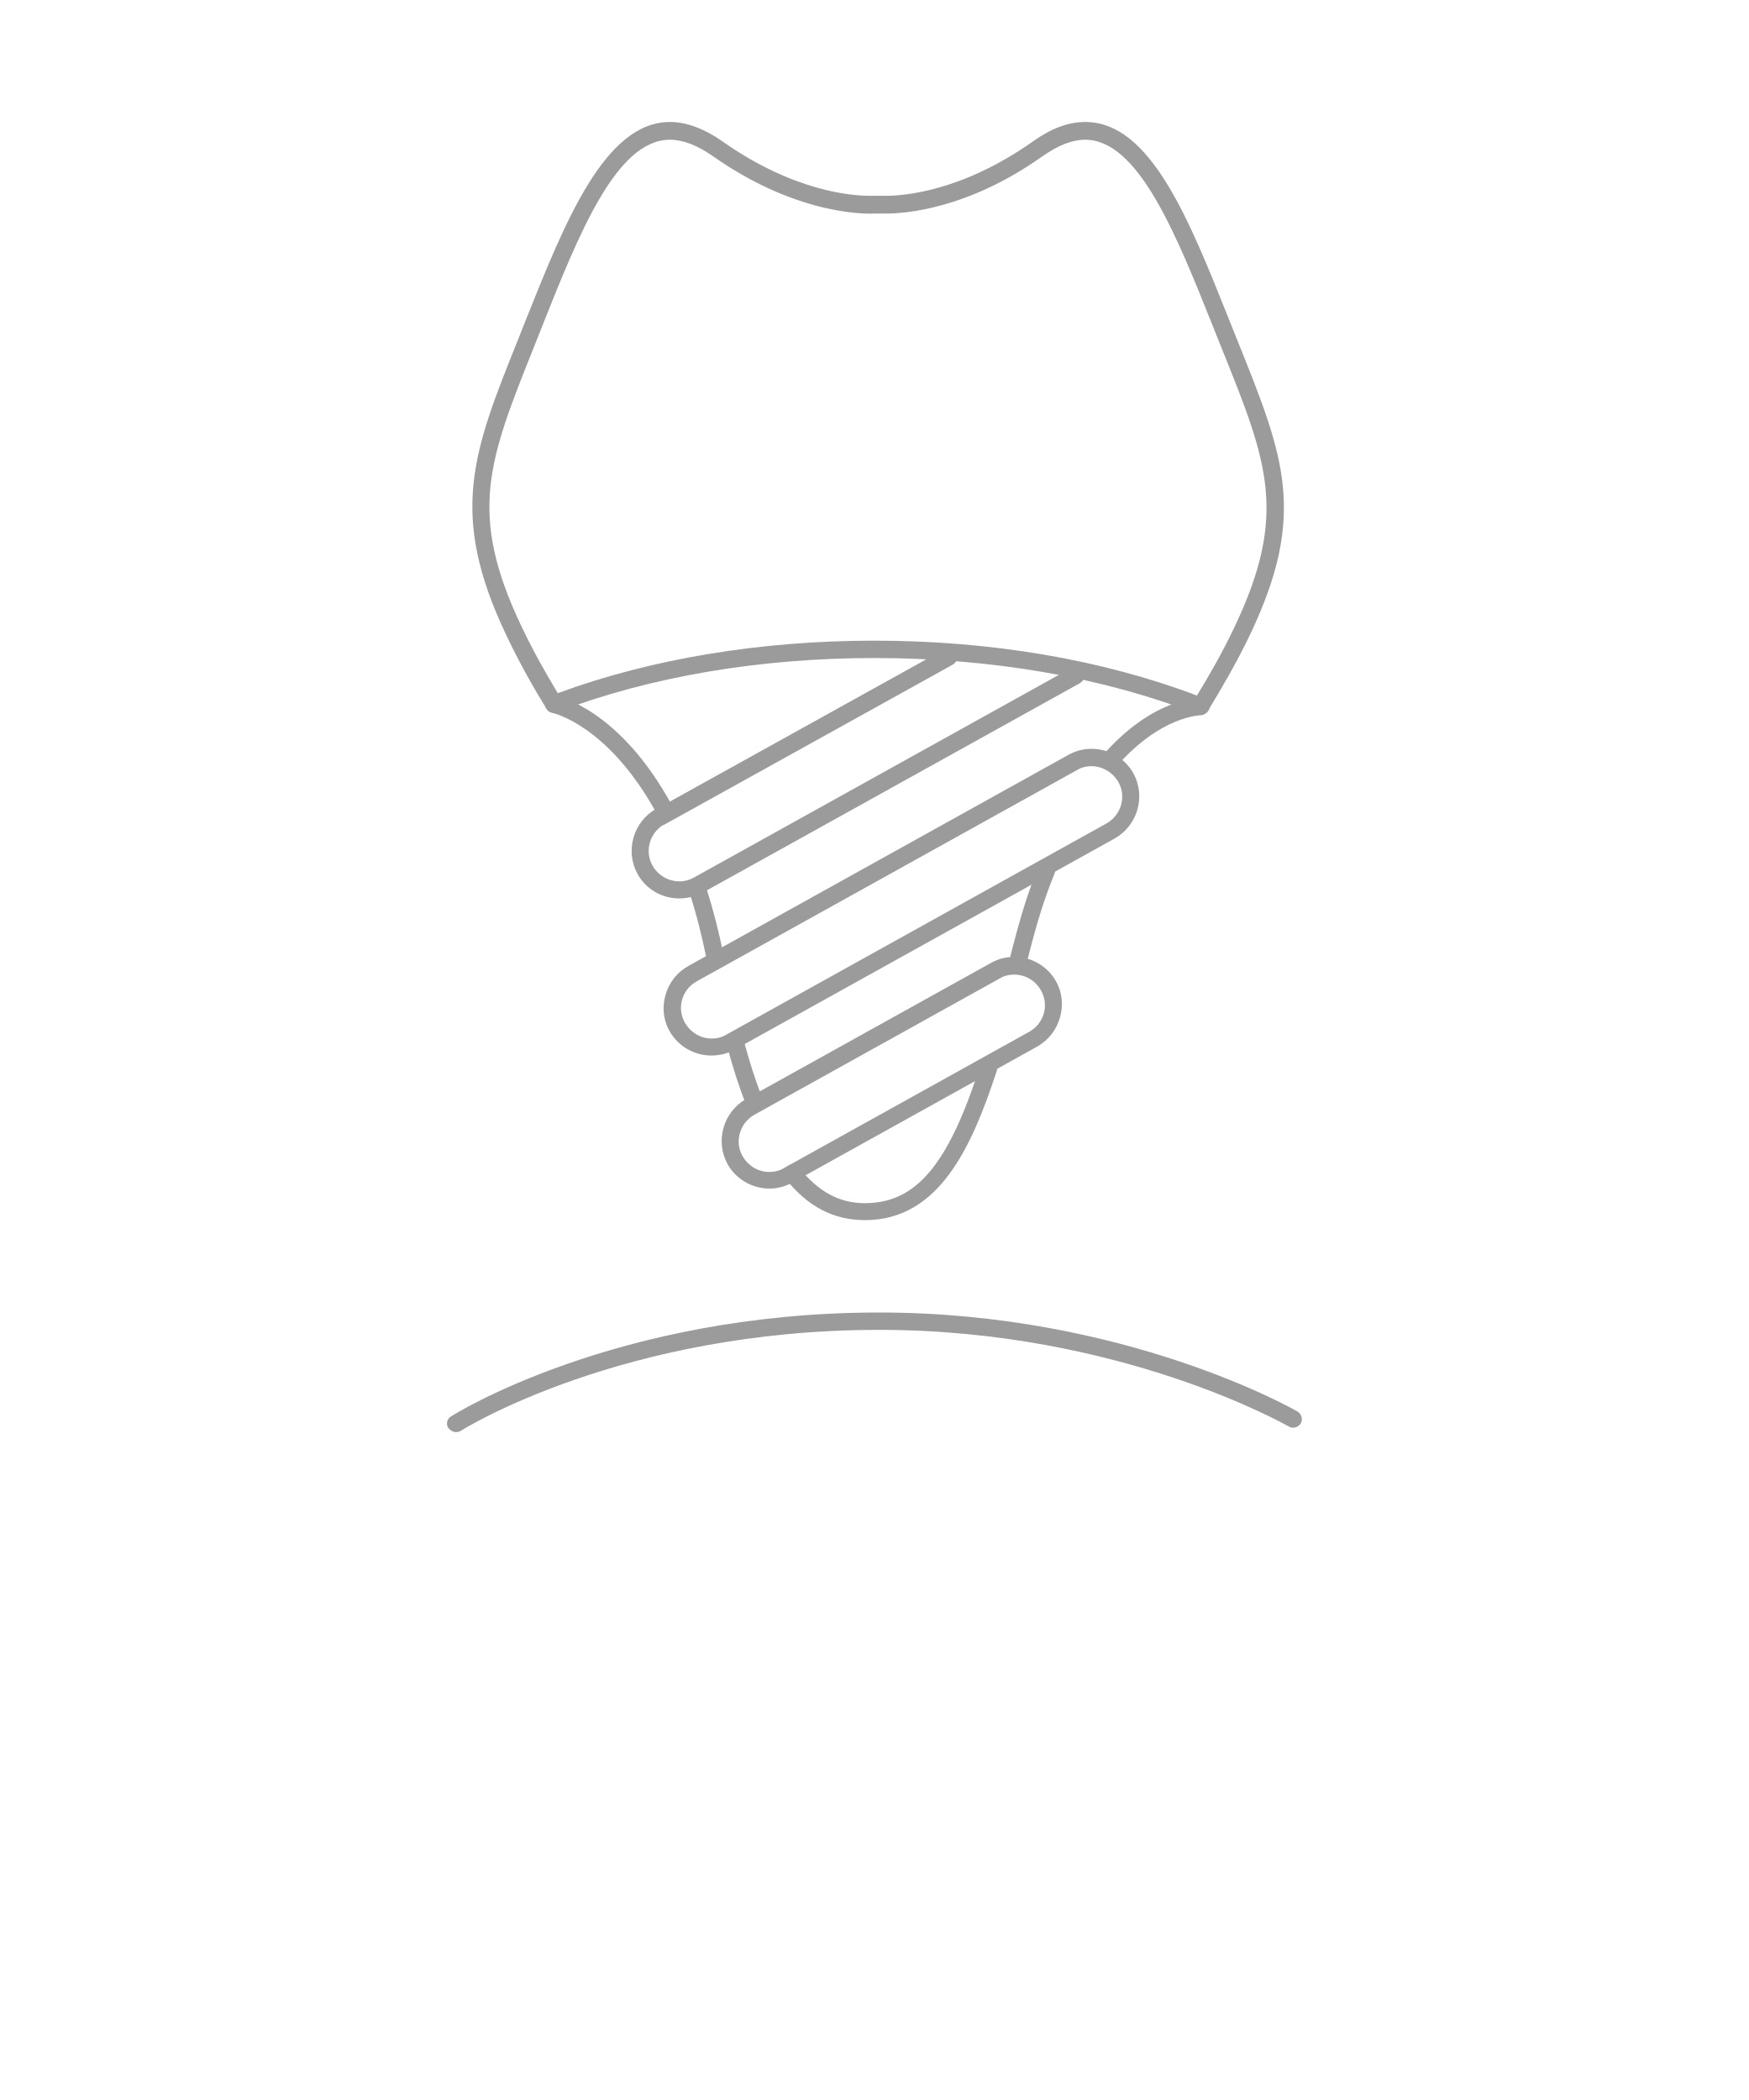
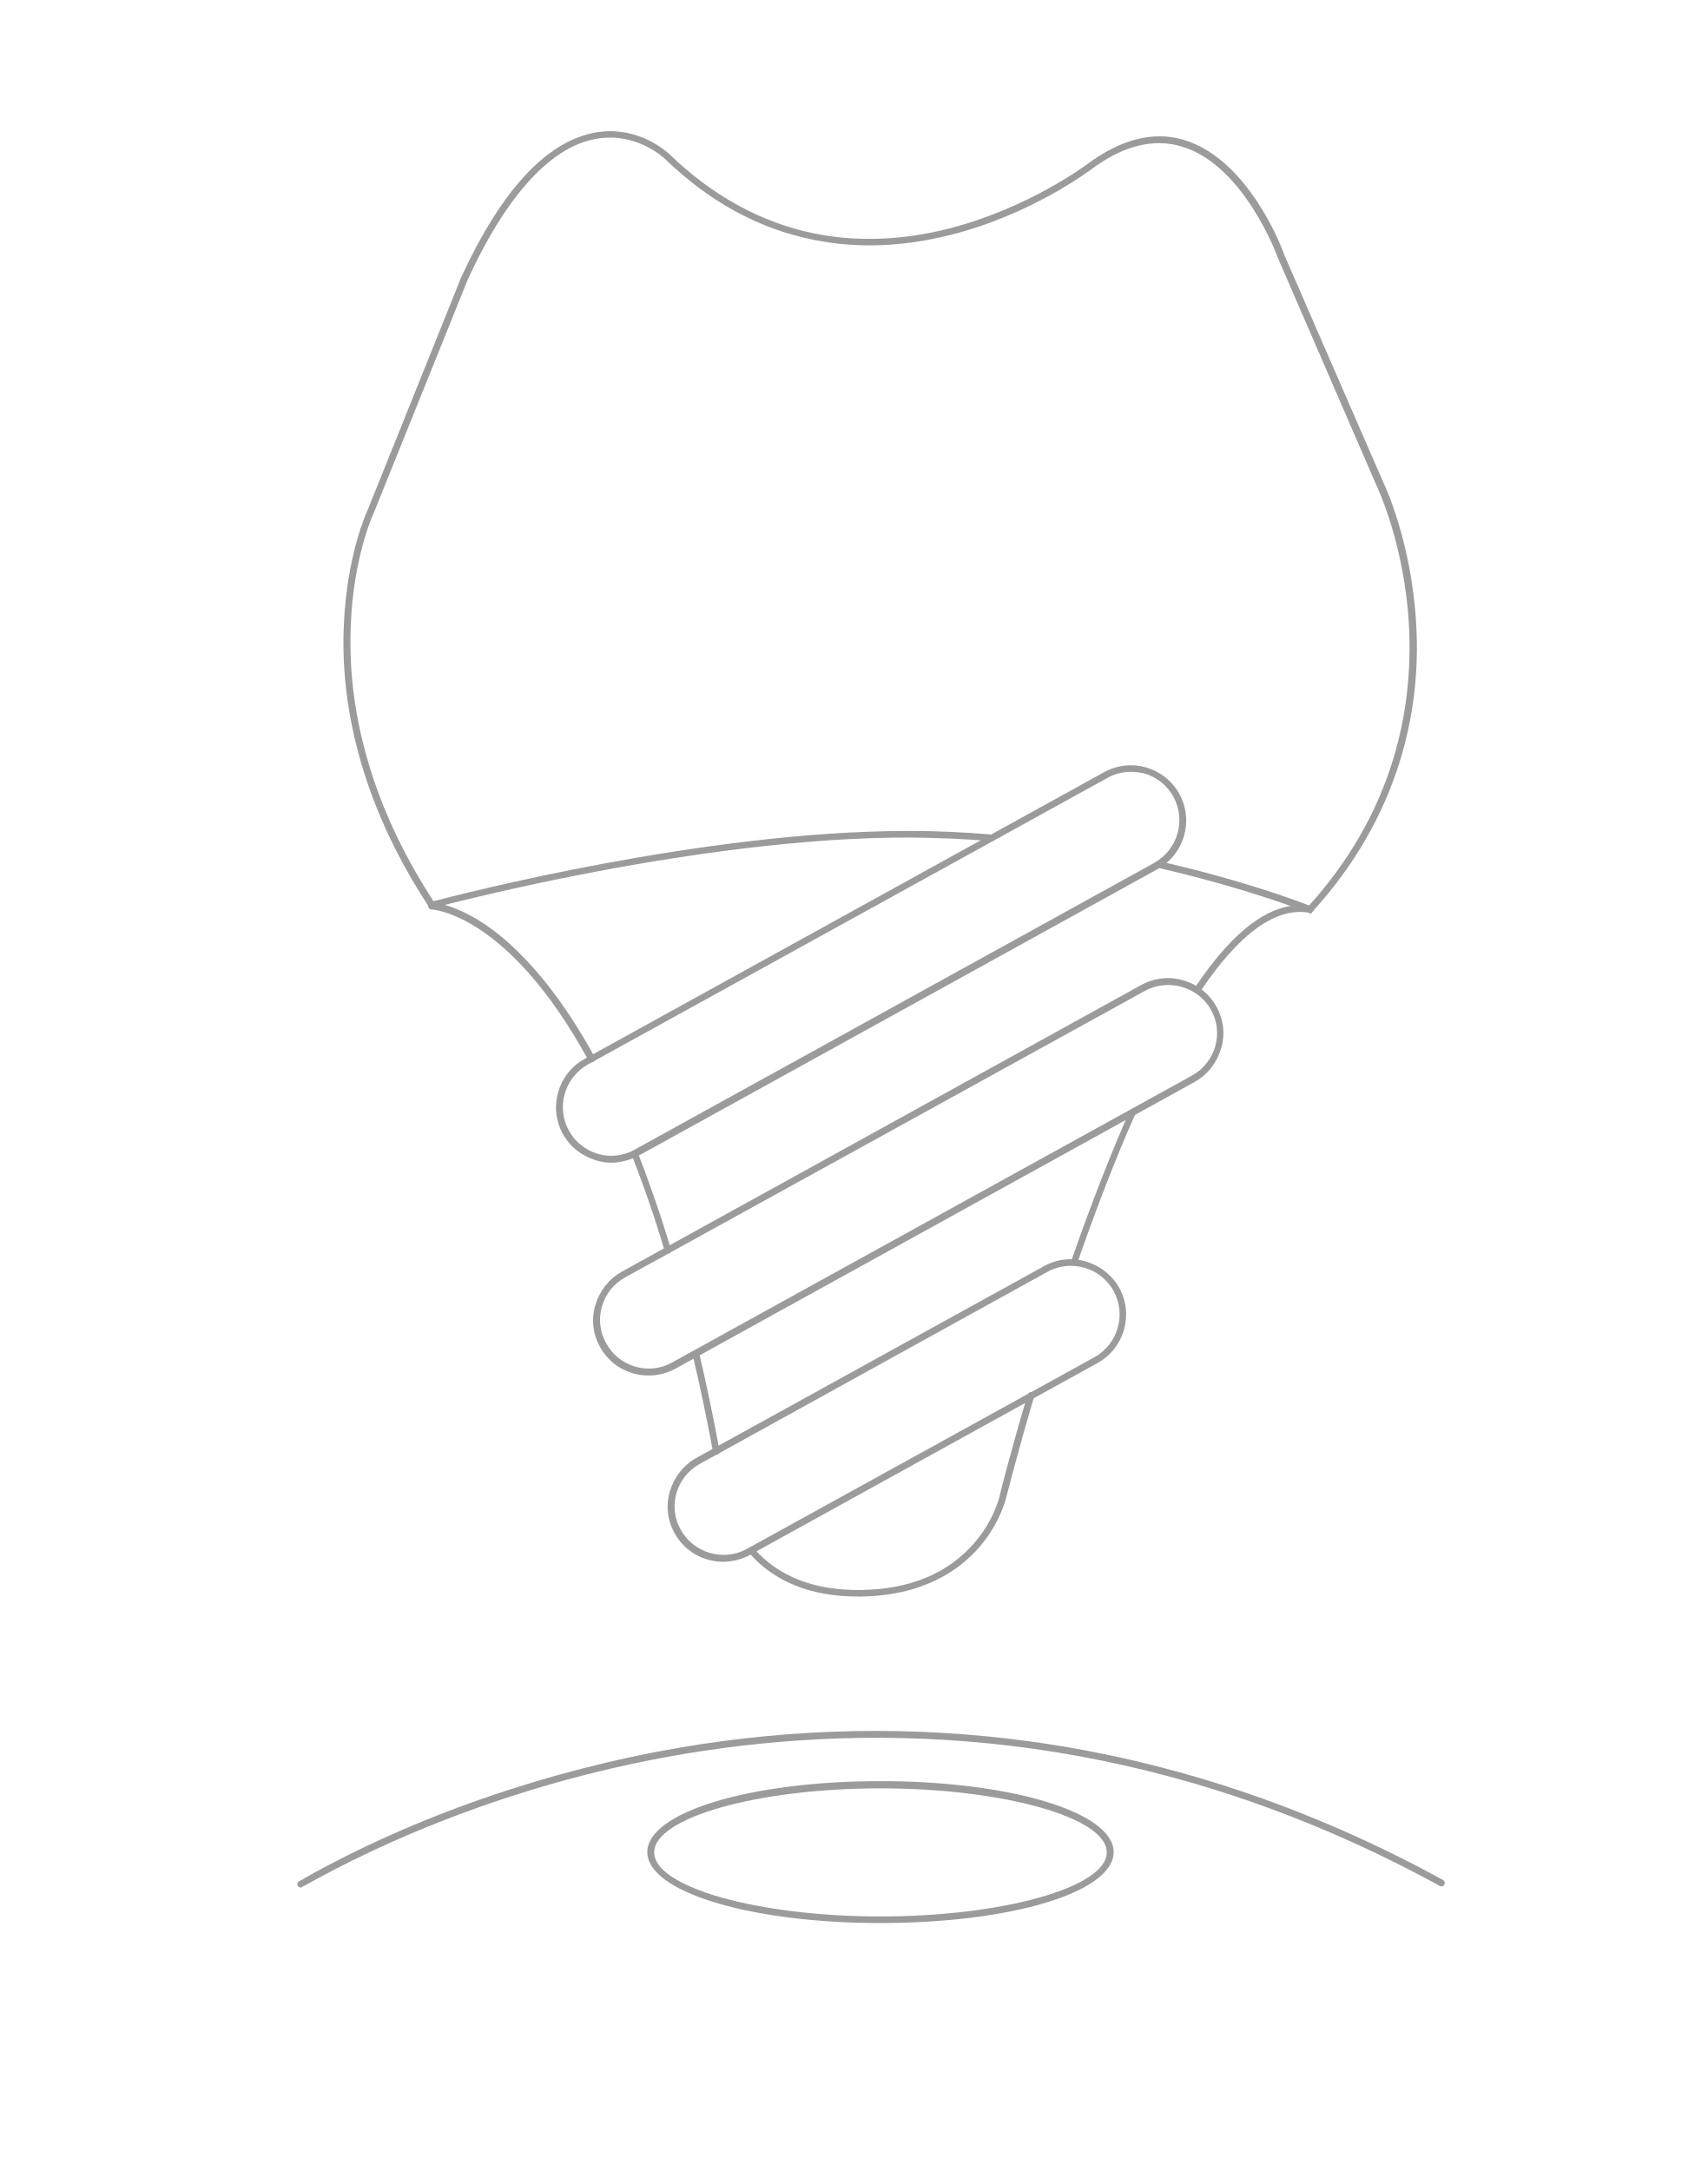
- <svg xmlns="http://www.w3.org/2000/svg" id="Layer_1" viewBox="-598 300 443 532" enable-background="new -598 300 443 532">
-   <style>.st0{fill:#9b9b9b}.st1{filter:url(#Adobe_OpacityMaskFilter)}.st2{fill:none}.st3{mask:url(#b);fill:#9b9b9b}</style>
-   <path class="st0" d="M-376.5 462.3c29.5 0 57.7 4.8 81.7 13.9 3-4.9 6.3-10.6 9.4-17.1 13.8-28.9 8.5-42-3.1-70.8l-2.2-5.5c-9.3-23.3-18.9-47.4-32.4-47.4-3.3 0-6.8 1.4-10.7 4.1-19.1 13.6-35.2 14.6-39.7 14.6h-3c-.1 0-18.5 1.3-41-14.6-3.9-2.7-7.5-4.1-10.8-4.1-13.6 0-23.1 24-32.3 47.1l-2.1 5.3c-11.6 29-16.9 42.2-3.1 71.1 3 6.3 6.2 11.9 9.1 16.7 23.6-8.7 51.3-13.3 80.2-13.3m82.6 18.8c-.3 0-.5 0-.8-.2-23.8-9.3-52.1-14.2-81.8-14.2-29 0-56.8 4.7-80.4 13.7-1 .4-2.1 0-2.7-.9-3.2-5.2-6.8-11.5-10.2-18.7-14.6-30.7-8.4-46.3 3-74.7l2.1-5.3c9.8-24.5 19.9-49.9 36.4-49.9 4.2 0 8.7 1.7 13.3 4.9 18.1 12.8 33 13.8 37.2 13.8h4.3c4.2 0 19.1-1 37.2-13.8 4.6-3.3 9-4.9 13.2-4.9 16.5 0 26.2 24.4 36.5 50.2l2.2 5.5c11.7 29.1 17.6 43.7 3 74.3-3.5 7.3-7.3 13.7-10.5 19-.5.8-1.3 1.2-2 1.2M-482.5 662.8c-.7 0-1.4-.4-1.9-1-.7-1-.4-2.4.7-3 .4-.3 41.7-26.3 108.4-26.3 62.4 0 105.5 24.8 106 25.1 1 .6 1.4 2 .8 3-.6 1-2 1.4-3 .8-.4-.2-42.6-24.5-103.8-24.5-65.2 0-105.6 25.3-106 25.6-.4.2-.8.3-1.2.3" />
-   <g transform="translate(64 310.92)">
-     <defs>
-       <filter id="Adobe_OpacityMaskFilter" filterUnits="userSpaceOnUse" x="-484.1" y="331.2" width="90.8" height="28.8">
-         <feColorMatrix values="1 0 0 0 0 0 1 0 0 0 0 0 1 0 0 0 0 0 1 0" />
-       </filter>
-     </defs>
-     <mask maskUnits="userSpaceOnUse" x="-484.1" y="331.2" width="90.8" height="28.8" id="b">
-       <g class="st1">
-         <path id="a" class="st2" d="M-484.1 360h90.8v-28.8h-90.8V360z" />
-       </g>
-     </mask>
-     <path class="st3" d="M-438.7 335.6c-25 0-41 5.9-41 10s16 10 41 10 41-5.9 41-10-16-10-41-10m0 24.4c-22.5 0-45.4-4.9-45.4-14.4s22.8-14.4 45.4-14.4c22.5 0 45.4 5 45.4 14.4 0 9.5-22.9 14.4-45.4 14.4" />
-   </g>
-   <path class="st0" d="M-317.1 495c-.5 0-1-.2-1.4-.5-.9-.8-1-2.2-.2-3.1 12.7-14.6 24.4-14.6 24.9-14.6 1.2 0 2.2 1 2.2 2.2 0 1.2-1.1 2.1-2.2 2.2-.1 0-10.2.1-21.5 13.1-.5.4-1.2.7-1.8.7M-339.9 544.8c-.2 0-.4 0-.5-.1-1.2-.3-1.9-1.5-1.6-2.7 2.5-9.8 4.3-15.7 7-22.3.5-1.1 1.7-1.7 2.9-1.2 1.1.5 1.7 1.7 1.2 2.9-2.6 6.4-4.4 12.1-6.8 21.7-.4 1.1-1.3 1.7-2.2 1.7M-378.9 609.1c-7.9 0-14.5-3.4-20.1-10.5-.8-1-.6-2.3.4-3.1.9-.8 2.3-.6 3.1.4 4.8 6 10.1 8.9 16.6 8.9 13 0 21.2-9.8 29.2-34.9.4-1.2 1.6-1.8 2.8-1.4 1.2.4 1.8 1.6 1.4 2.8-6.4 19.5-14.7 37.8-33.4 37.8M-407.1 580.8c-.9 0-1.7-.5-2.1-1.4-1.8-4.8-3-8.4-4.7-14.7-.3-1.2.4-2.4 1.6-2.7 1.2-.3 2.4.4 2.7 1.6 1.7 6.2 2.8 9.6 4.6 14.3.4 1.1-.1 2.4-1.3 2.8-.3.1-.5.1-.8.1M-416.8 544.8c-1 0-1.9-.7-2.2-1.8-1.2-5.9-2.6-11.5-4.3-16.7-.4-1.2.3-2.4 1.4-2.8 1.2-.4 2.4.3 2.8 1.4 1.7 5.3 3.2 11.1 4.4 17.1.2 1.2-.5 2.4-1.7 2.6-.1.2-.2.2-.4.2M-429.8 507.1c-.8 0-1.5-.4-1.9-1.1-12.3-22.4-26.3-25.4-26.4-25.4-1.2-.2-2-1.4-1.7-2.6s1.4-2 2.6-1.7c.7.1 16.2 3.4 29.4 27.7.6 1.1.2 2.4-.9 3-.4.1-.7.1-1.1.1" />
-   <path class="st0" d="M-430.8 509.1c-.8 0-1.5-.4-1.9-1.1-.6-1.1-.2-2.4.9-3l73-40.5c1.1-.6 2.4-.2 3 .9.6 1.1.2 2.4-.9 3l-73 40.5c-.3.1-.7.2-1.1.2" />
-   <path class="st0" d="M-425.9 527.6c-4.3 0-8.4-2.2-10.6-6.2-3.2-5.8-1.1-13.2 4.7-16.5 1.1-.6 2.4-.2 3 .9.6 1.1.2 2.4-.9 3-3.7 2.1-5.1 6.8-3 10.5 2.1 3.7 6.8 5.1 10.5 3l95.6-53.1c1.1-.6 2.4-.2 3 .9.6 1.1.2 2.4-.9 3l-95.6 53.1c-1.8.9-3.8 1.4-5.8 1.4M-321.5 494.1c-1.3 0-2.6.3-3.7 1l-96.3 53.5c-1.8 1-3.1 2.6-3.7 4.6s-.3 4.1.7 5.9c1.4 2.4 3.9 4 6.8 4 1.3 0 2.6-.3 3.7-1l96.3-53.5c3.7-2.1 5.1-6.8 3-10.5-1.4-2.4-4-4-6.8-4m-96.3 73.3c-4.4 0-8.5-2.4-10.6-6.2-1.6-2.8-1.9-6.1-1-9.2.9-3.1 2.9-5.7 5.8-7.3l96.3-53.5c1.8-1 3.8-1.5 5.8-1.5 4.4 0 8.5 2.4 10.6 6.2 3.2 5.8 1.1 13.2-4.7 16.5l-96.3 53.5c-1.8 1-3.8 1.5-5.9 1.5M-341.1 546.9c-1.3 0-2.6.3-3.7 1l-62.1 34.5c-3.7 2.1-5.1 6.8-3 10.5 1.4 2.4 3.9 4 6.8 4 1.3 0 2.6-.3 3.7-1l62.1-34.5c1.8-1 3.1-2.6 3.7-4.6.6-2 .3-4.1-.7-5.9-1.4-2.5-4-4-6.8-4m-62 54.2c-4.4 0-8.5-2.4-10.6-6.2-3.2-5.8-1.1-13.2 4.7-16.5l62.1-34.5c1.8-1 3.8-1.5 5.8-1.5 4.4 0 8.5 2.4 10.6 6.2 1.6 2.8 1.9 6.1 1 9.2-.9 3.1-2.9 5.7-5.7 7.3l-62.1 34.5c-1.8 1-3.8 1.5-5.8 1.5" />
+ <svg xmlns="http://www.w3.org/2000/svg" id="Layer_1" viewBox="-149 299.5 520 661">
+   <style>.st0{fill:#9b9b9b}</style>
+   <path class="st0" d="M250.2 577.7l-.7-.3c-.2-.1-18.5-7.4-46-13.7-.5-.1-.9-.7-.8-1.2.1-.6.7-.9 1.2-.8 24.8 5.6 42.2 12.1 45.7 13.5 12.1-13.4 20.7-28.4 25.6-44.5 4-13.1 5.6-26.9 4.8-41.2-1.4-24.3-9.6-41.6-9.7-41.8L240.1 378c0-.1-2.6-7.2-7.5-14.9-4.5-7.1-11.9-16.1-21.8-19-8.7-2.6-18-.2-27.7 7.1-.2.1-17.9 13.6-42.6 19.8-14.6 3.7-28.6 4.2-41.8 1.5-16.6-3.3-31.8-11.6-45.3-24.7-.1-.1-8.7-8.3-21-6-6.2 1.1-12.3 4.7-18.2 10.6-7.3 7.3-14.3 18.1-20.8 32.3L-35 455.2c-.1.1-6.4 13.5-7.2 34.8-.5 12.5.9 25.2 4.3 37.9 4.1 15.6 11.2 31.1 20.9 46 8-2.1 82.5-21.4 144.4-21.4h1.3c7.9 0 16.1.4 24.3 1.1.6 0 1 .5.9 1.1 0 .6-.5 1-1.1.9-8.2-.7-16.3-1-24.1-1.1-65.2-.3-145.2 21.3-146 21.5l-.7.2-.4-.6c-10.1-15.4-17.4-31.3-21.6-47.3-3.4-12.8-4.9-25.8-4.3-38.5.9-21.4 7-34.5 7.4-35.4L-8.6 384c12.2-26.5 25.9-41.3 40.6-44.1 13.4-2.5 22.4 6.2 22.8 6.5C68 359.2 82.9 367.3 99 370.6c12.9 2.6 26.7 2.1 40.9-1.5 24.3-6.2 41.8-19.4 42-19.5 10.3-7.7 20.2-10.3 29.6-7.5 19.9 6 30.1 33.5 30.6 35.1l30.3 69.6c.1.1 8.4 17.7 9.8 42.4.9 14.5-.8 28.6-4.9 41.9-5.1 16.6-14 32.1-26.6 45.9l-.5.7zM-57.4 874.2c-.4 0-.8-.2-1-.7-.2-.5.1-1.1.6-1.3.2-.1.9-.4 1.6-.9 33.4-18.8 74-32.8 114.2-39.7 35.6-6.1 71.5-6.7 106.6-1.9 43.1 5.9 85.5 20.1 125.8 42.2.5.3.7.9.4 1.4-.3.5-.9.7-1.4.4-162.3-88.8-304.9-22.9-344.7-.6-1.3.7-1.7.9-2 1 .2.1.1.1-.1.1z" />
+   <path class="st0" d="M119.1 885c-39.8 0-71-9.5-71-21.6 0-12.1 31.2-21.6 71-21.6s71 9.5 71 21.6c0 12.2-31.1 21.6-71 21.6zm0-41c-37.4 0-68.9 8.9-68.9 19.5S81.8 883 119.1 883s68.9-8.9 68.9-19.5c.1-10.6-31.5-19.5-68.9-19.5zM48.5 718.3c-6 0-11.7-3.1-14.8-8.7-2.2-4-2.7-8.5-1.4-12.8 1.3-4.3 4.1-7.9 8-10.1l158.2-87.3c8.2-4.5 18.4-1.5 22.9 6.6 2.2 4 2.7 8.5 1.4 12.8s-4.1 7.9-8 10.1L56.7 716.2c-2.6 1.4-5.4 2.1-8.2 2.1zm158.2-118.9c-2.4 0-4.9.6-7.1 1.8L41.4 688.4c-3.5 1.9-6 5.1-7.1 8.8-1.1 3.8-.7 7.8 1.3 11.3 1.9 3.5 5.1 6 8.8 7.1 3.8 1.1 7.8.7 11.3-1.3L213.9 627c3.5-1.9 6-5.1 7.1-8.8 1.1-3.8.7-7.8-1.3-11.3-2.7-4.8-7.8-7.5-13-7.5zM71.2 775c-6 0-11.7-3.1-14.8-8.7-2.2-4-2.7-8.5-1.4-12.8s4.1-7.9 8-10.1L168.9 685c4-2.2 8.5-2.7 12.8-1.4 4.3 1.3 7.9 4.1 10.1 8 4.5 8.2 1.5 18.4-6.6 22.9L79.4 772.9c-2.6 1.4-5.4 2.1-8.2 2.1zm105.9-90.1c-2.5 0-4.9.6-7.1 1.8L64.1 745.2c-3.5 1.9-6 5.1-7.1 8.8-1.1 3.8-.7 7.8 1.3 11.3 4 7.1 13 9.7 20.1 5.8l105.9-58.4c7.1-4 9.7-13 5.8-20.1-1.9-3.5-5.1-6-8.8-7.1-1.5-.4-2.9-.6-4.2-.6zm7.6 28.7z" />
+   <path class="st0" d="M215.6 602c-.2 0-.4 0-.6-.2-.4-.3-.6-.9-.3-1.4 12.4-18.6 24.3-27 35.4-25 .6.1.9.6.8 1.2-.1.6-.6.9-1.2.8-10.2-1.8-21.4 6.3-33.3 24.1-.2.4-.5.5-.8.5zM178.1 684.7h-.3c-.5-.2-.8-.8-.6-1.3 5.9-17 11.9-32.3 17.7-45.5.2-.5.8-.7 1.3-.5.5.2.7.8.5 1.3-5.9 13.2-11.8 28.5-17.7 45.4-.1.3-.5.6-.9.6zM112.3 785.6c-14.4 0-25.6-4.5-33.3-13.4-.4-.4-.3-1.1.1-1.4.4-.4 1.1-.3 1.4.1 7.5 8.6 18.5 12.9 32.7 12.7 15.1-.2 26.8-5.2 34.8-14.7 6-7.1 7.5-14.3 7.5-14.4 0-.2 3.1-12.5 8.4-30.4.2-.5.7-.9 1.3-.7.5.2.9.7.7 1.3-5.2 17.5-8.2 29.7-8.4 30.3-.1.5-1.8 7.8-7.9 15.1-5.8 6.9-16.8 15.2-36.4 15.5h-.9zM69.1 742.3c-.5 0-.9-.3-1-.8-1.9-10.2-4-20.2-6.2-29.6-.1-.5.2-1.1.8-1.2.5-.1 1.1.2 1.2.8 2.2 9.4 4.3 19.4 6.2 29.7.1.6-.2 1.1-.8 1.2-.1-.1-.1-.1-.2-.1zM54.4 681.1c-.4 0-.9-.3-1-.7-3.1-10.4-6.5-20.3-10.1-29.3-.2-.5 0-1.1.6-1.3.5-.2 1.1 0 1.3.6 3.5 9.1 7 19 10.1 29.5.2.5-.2 1.1-.7 1.3.1-.1 0-.1-.2-.1zM31.1 622.9c-.4 0-.7-.2-.9-.5-24.5-44.9-47.6-46-47.8-46-.6 0-1-.5-1-1.1 0-.6.5-1 1.1-1 .2 0 6.3.2 15.5 6.2 15.1 9.9 26.9 27.7 34.1 40.9.3.5.1 1.1-.4 1.4-.3 0-.5.1-.6.1z" />
+   <path class="st0" d="M37.2 653.5c-1.6 0-3.1-.2-4.7-.7-4.3-1.3-7.9-4.1-10.1-8-4.5-8.2-1.5-18.4 6.6-22.9l158.2-87.3c8.2-4.5 18.4-1.5 22.9 6.6 4.5 8.2 1.5 18.4-6.6 22.9L45.4 651.4c-2.6 1.3-5.4 2.1-8.2 2.1zm158.2-119c-2.5 0-4.9.6-7.1 1.8L30 623.6c-7.1 4-9.7 13-5.8 20.1 1.9 3.5 5.1 6 8.8 7.1s7.8.7 11.3-1.3l158.2-87.3.5.9-.5-.9c7.1-4 9.7-13 5.8-20.1-1.9-3.5-5.1-6-8.8-7.1-1.4-.3-2.8-.5-4.1-.5z" />
</svg>
